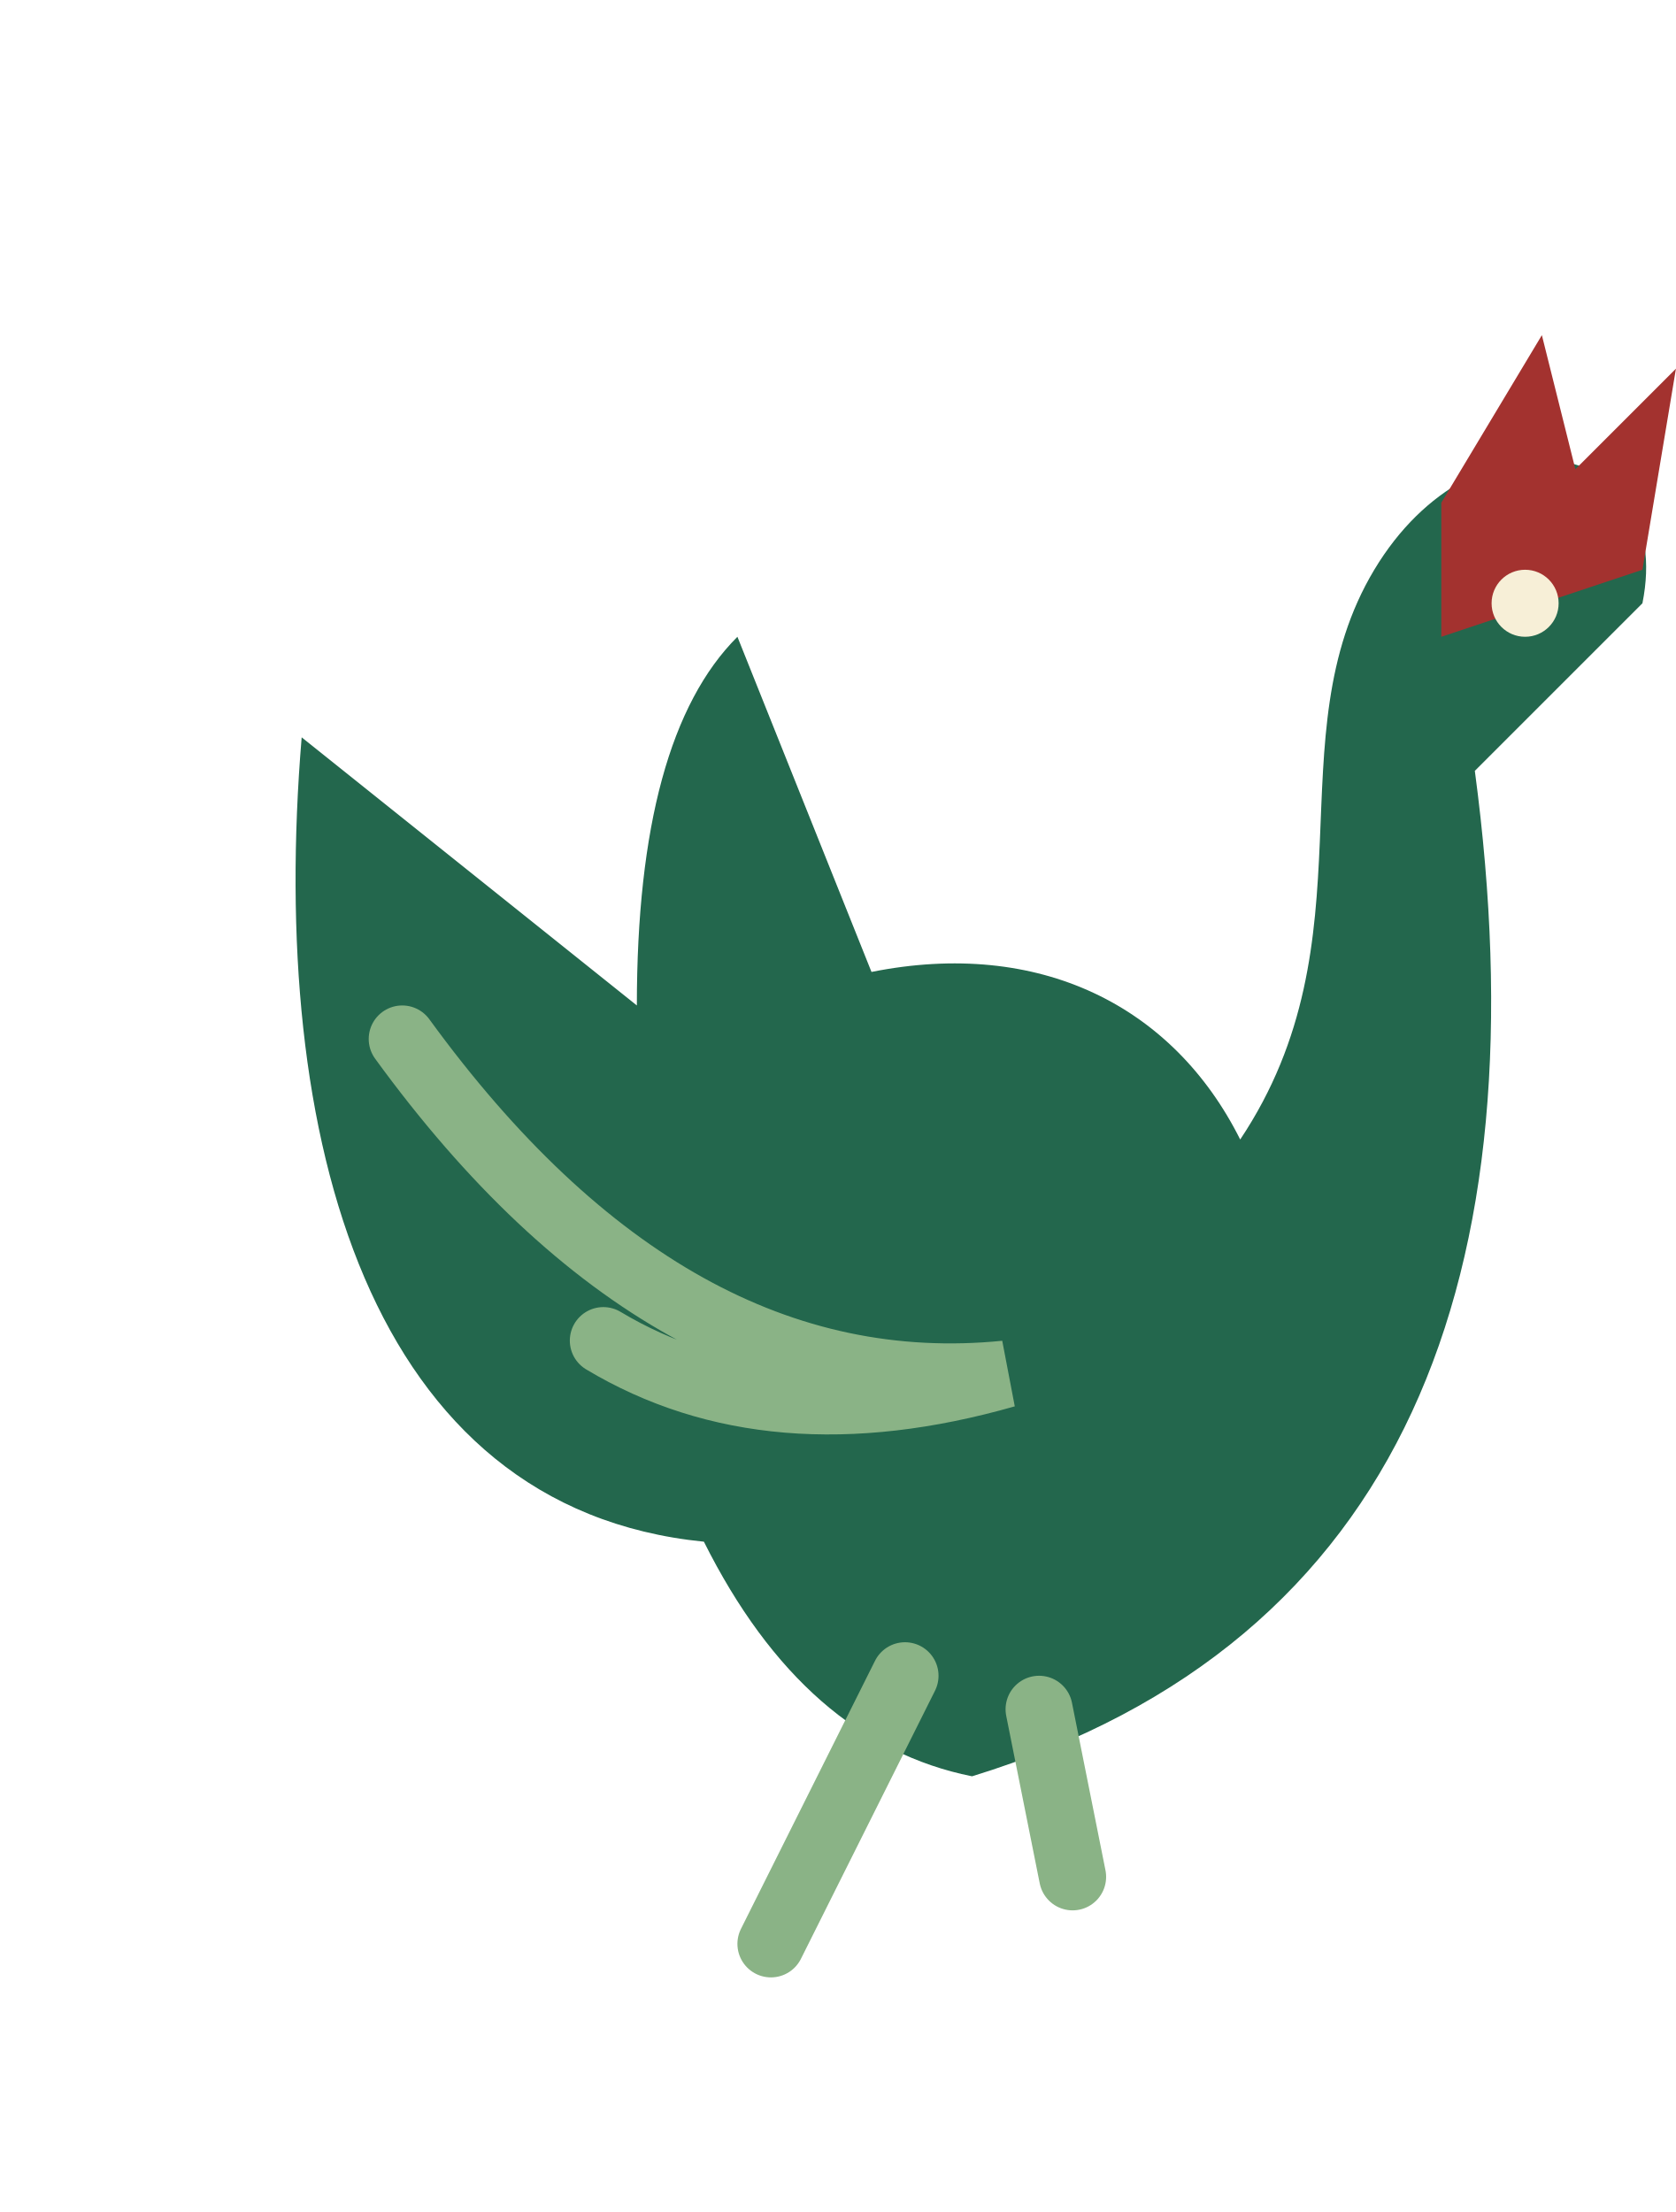
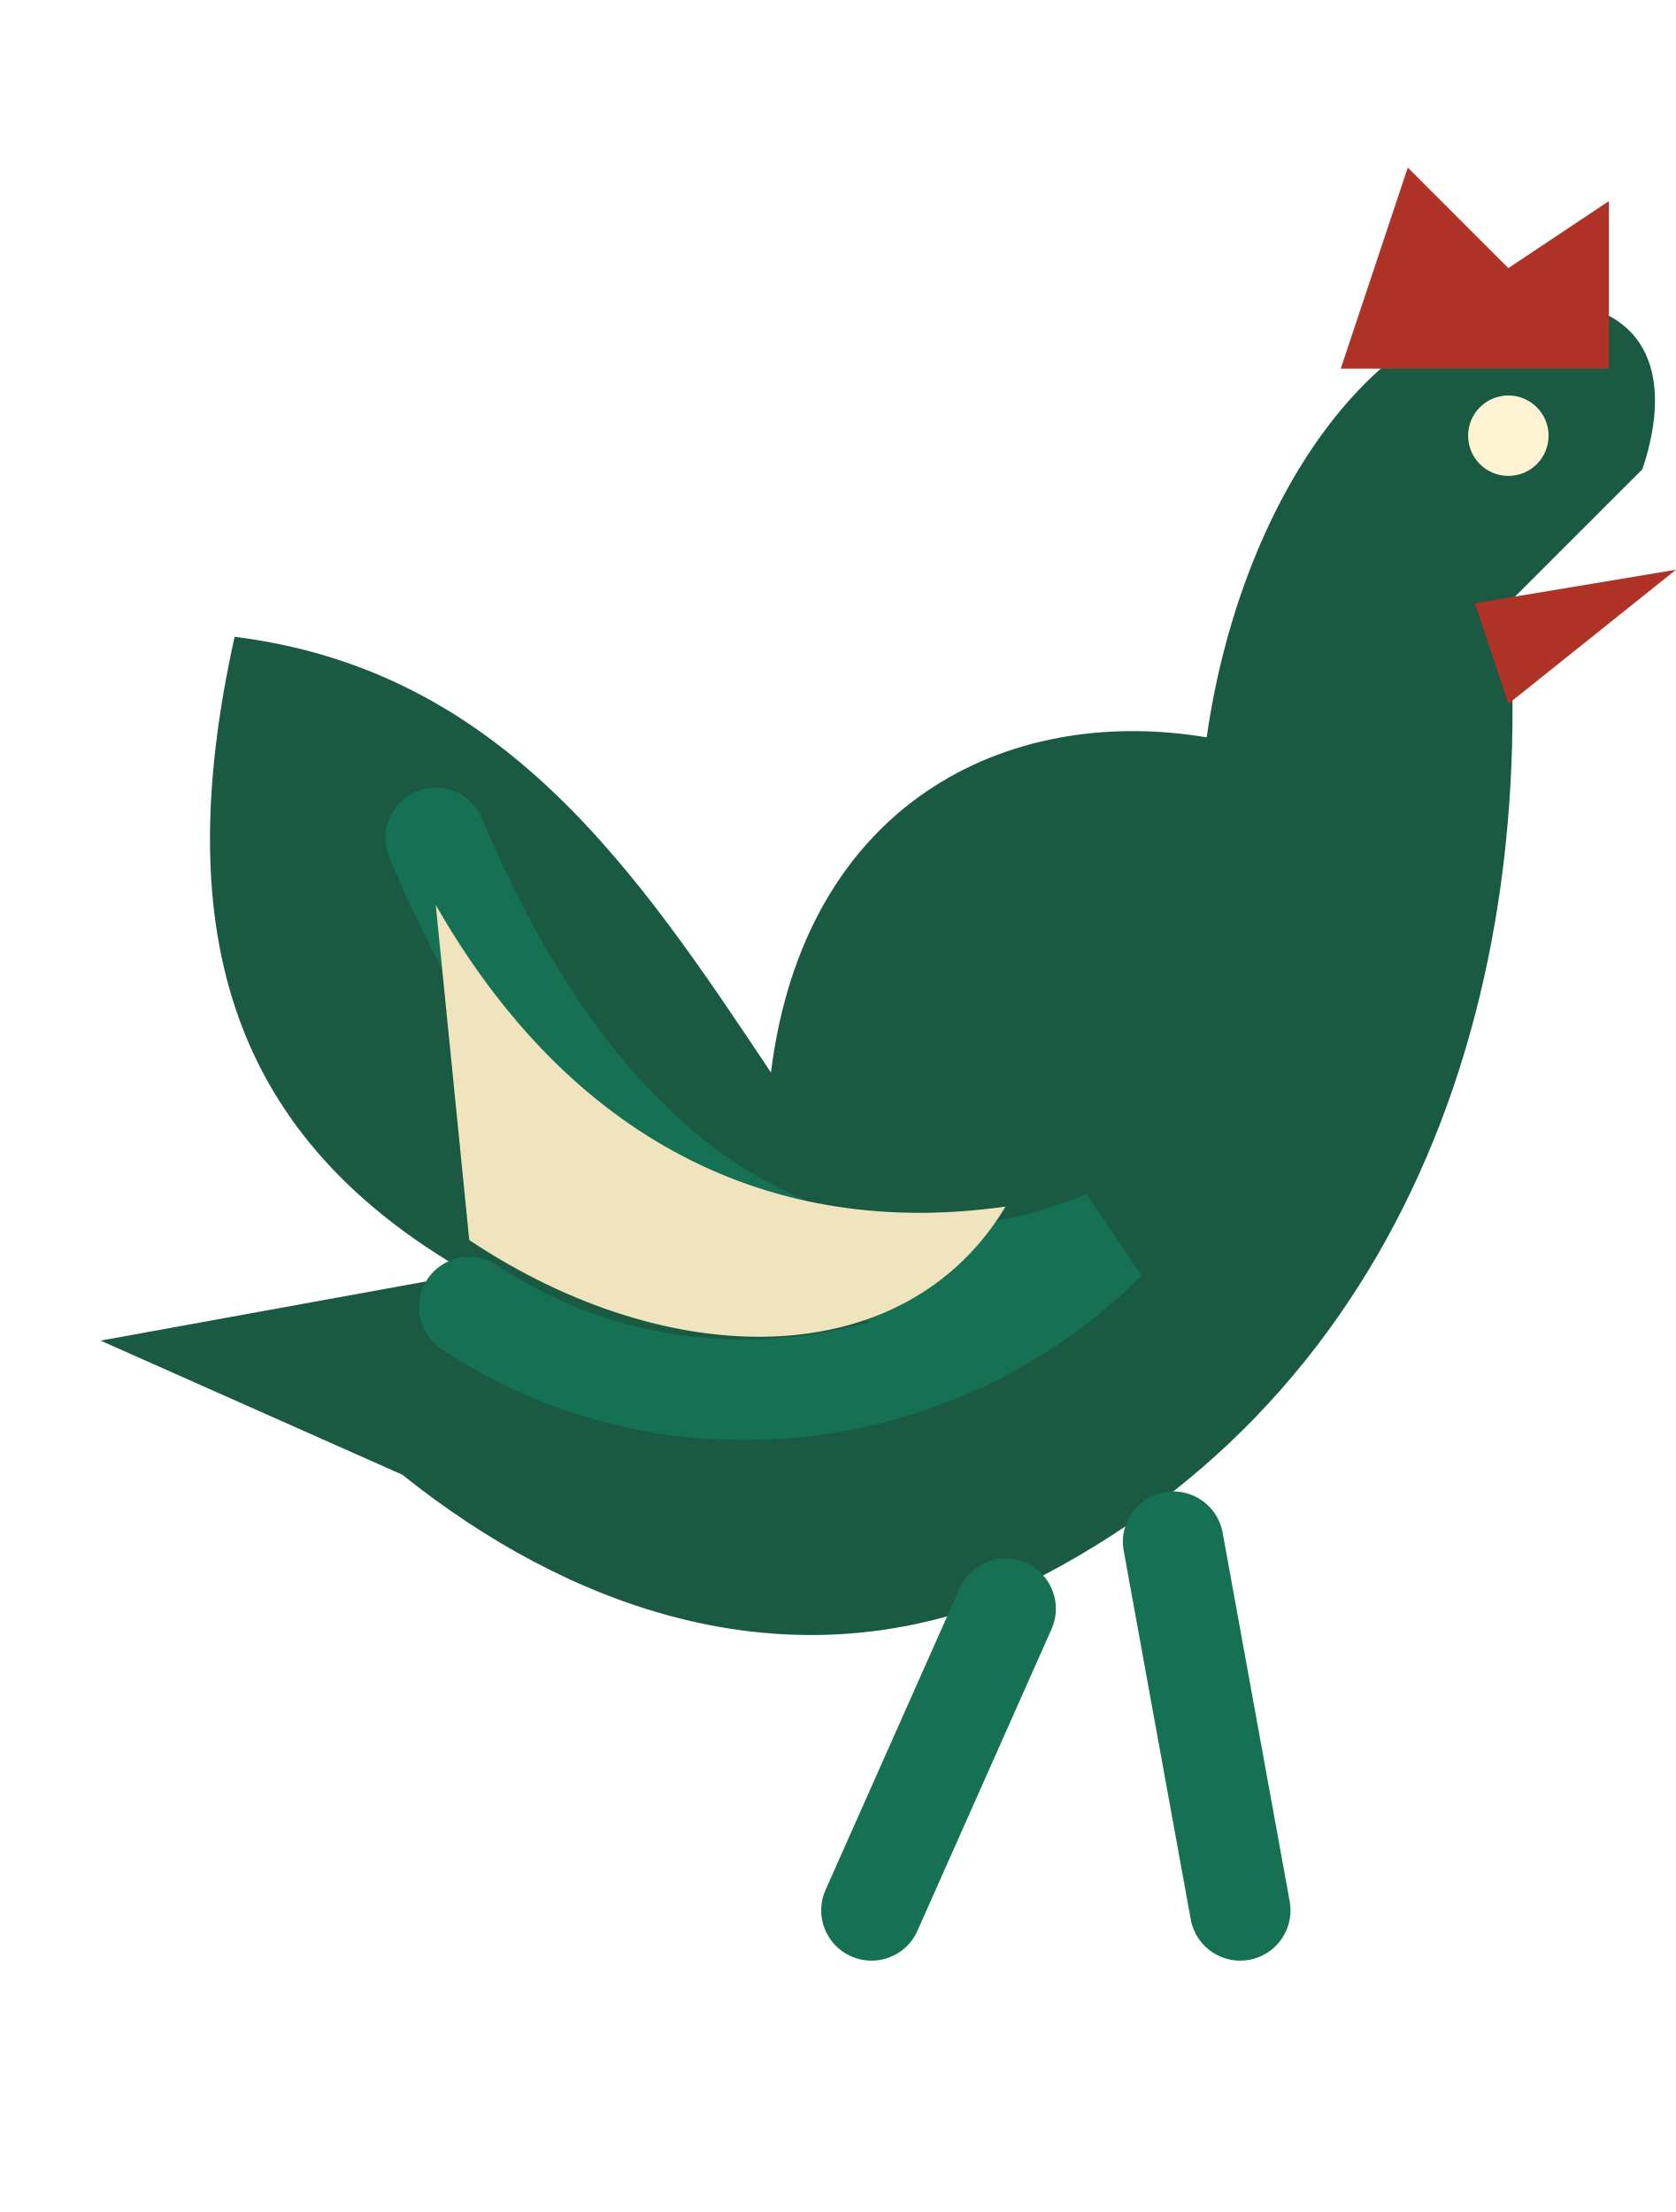
<svg xmlns="http://www.w3.org/2000/svg" viewBox="0 0 50 66">
-   <path d="M29 53q-5-1-8-7C11 45 8 34 9 22l10 8q0-8 3-11l4 10c5-1 9 1 11 5 4-6 1-12 4-17 3-5 9-4 8 1l-5 5c2 15-2 26-15 30Z" fill="#23674d" />
-   <path d="M12 31q8 11 18 10-7 2-12-1m9 10-4 8m8-7 1 5" fill="none" stroke="#8ab386" stroke-width="2" stroke-linecap="round" />
-   <path d="m43 15 3-5 1 4 3-3-1 6-6 2Z" fill="#a3322f" />
-   <circle cx="45.5" cy="18" r="1" fill="#f7efd7" />
+   <path d="M7 19c8 1 12 7 16 13 1-8 7-11 13-10 1-7 5-13 10-13 3 0 4 2 3 5l-4 4c1 13-4 25-16 30-6 2-12 0-17-4l-9-4 11-2C7 34 5 28 7 19Z" fill="#1b5a42" />
+   <path d="M13 25c5 12 13 15 20 12-5 5-13 6-19 2m16 9-4 9m9-11 2 11" fill="none" stroke="#157054" stroke-width="3" stroke-linecap="round" />
+   <path d="M13 27c4 7 10 10 17 9-3 5-10 5-16 1" fill="#f0e4be" />
+   <path d="m40 11 2-6 3 3 3-2v5Zm4 7 6-1-5 4Z" fill="#af3227" />
+   <circle cx="45" cy="13" r="1.2" fill="#fff3d4" />
</svg>
